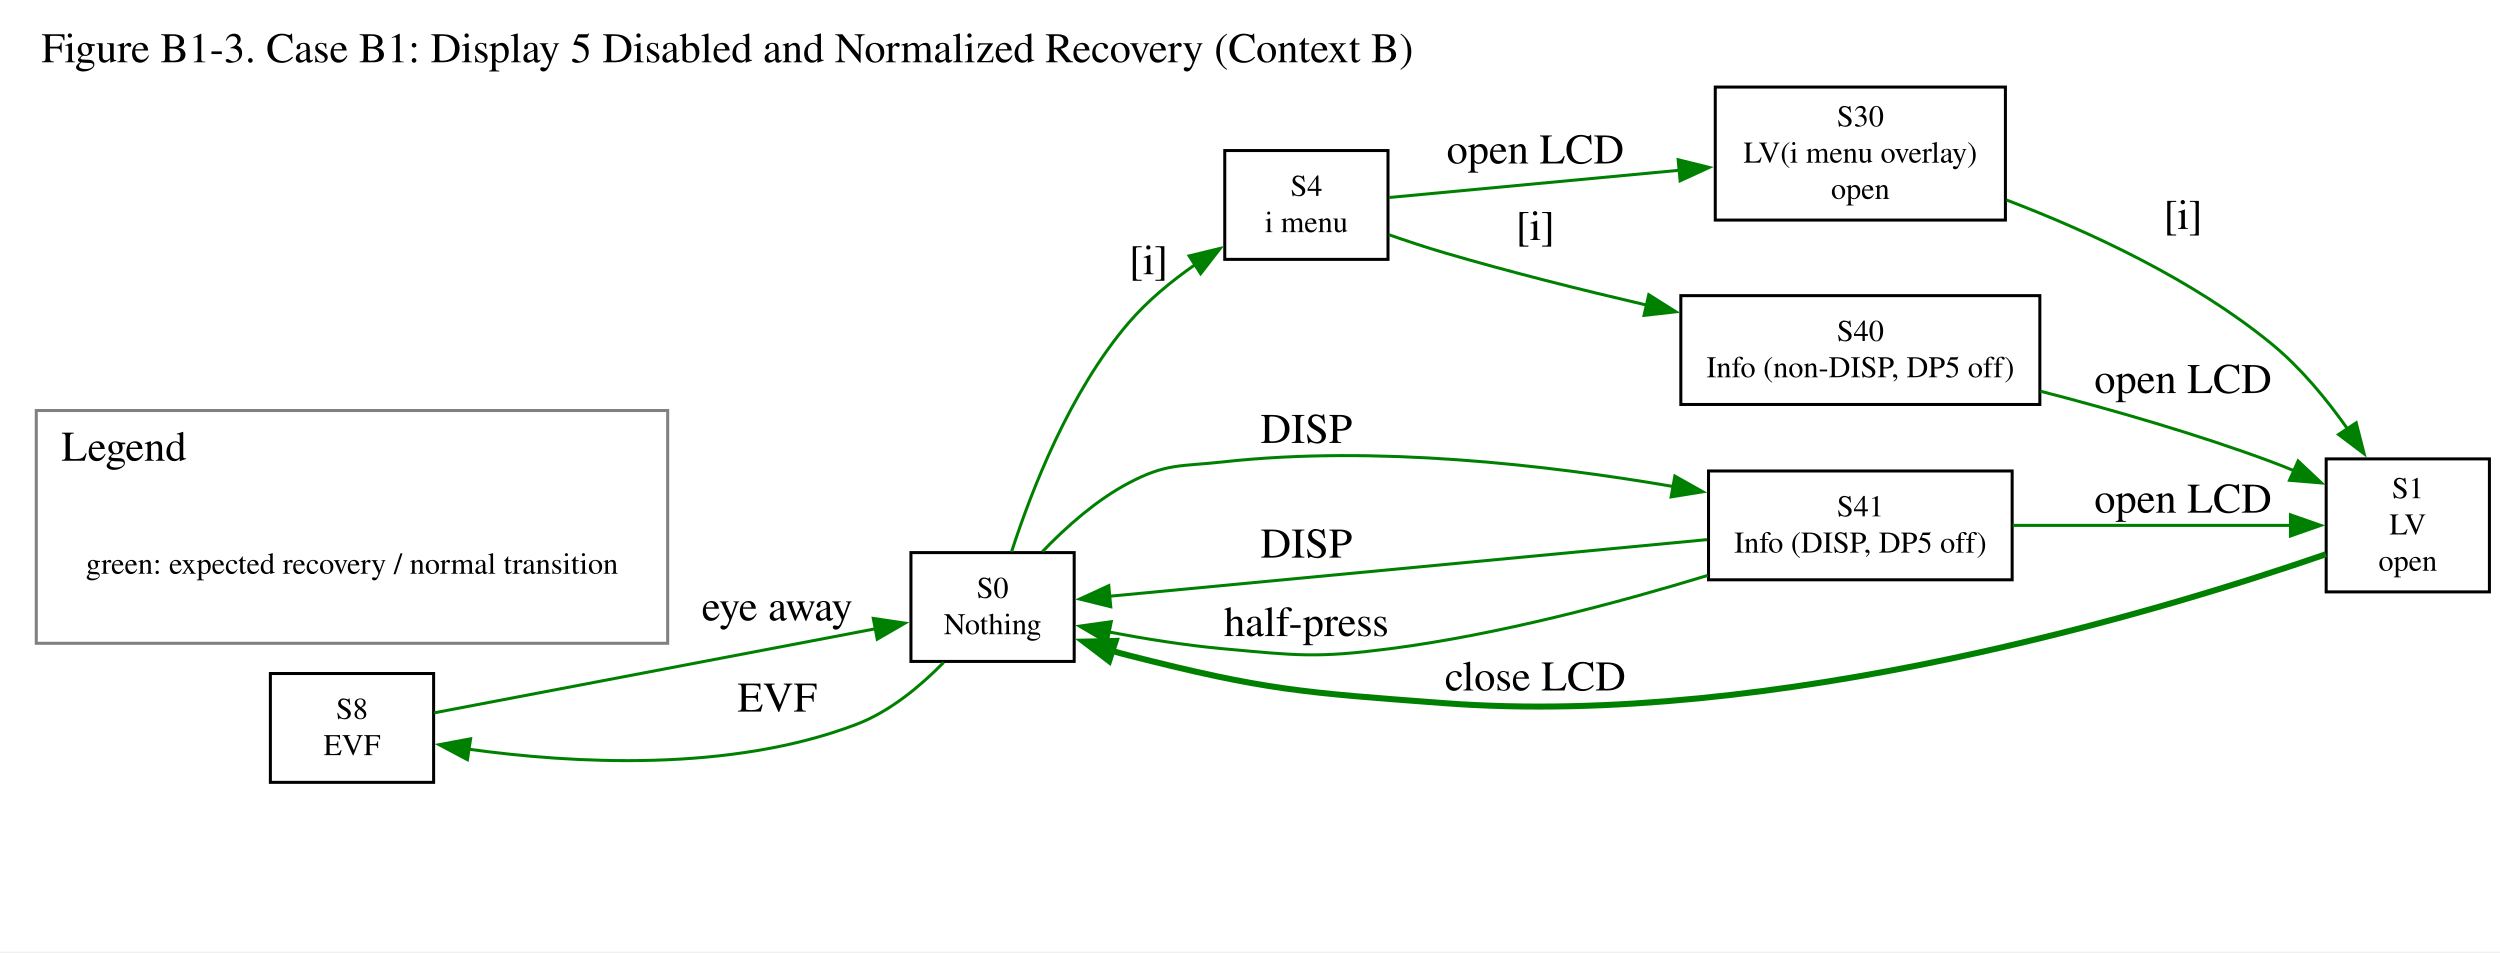
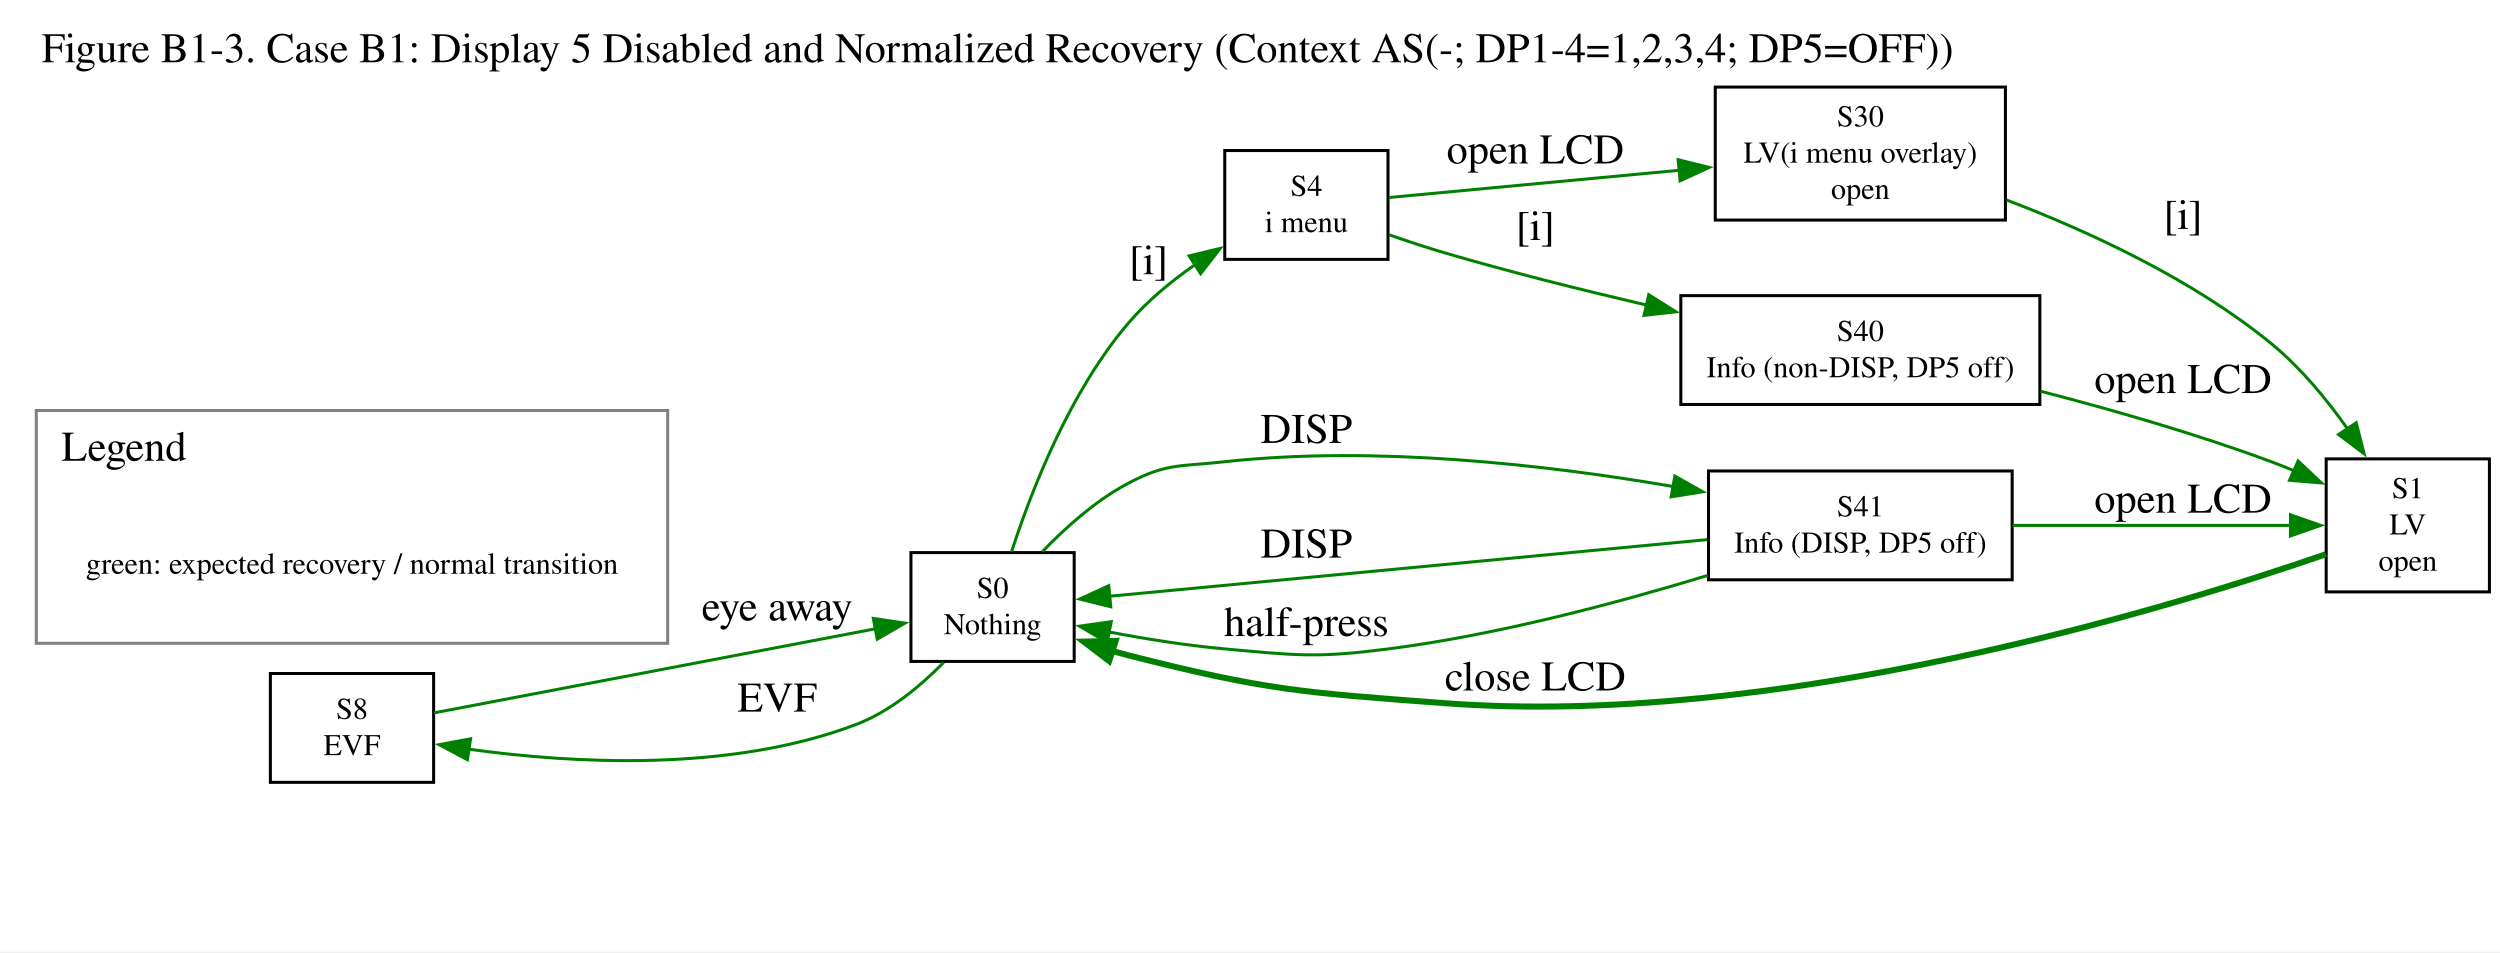
<svg xmlns="http://www.w3.org/2000/svg" width="827pt" height="315pt" viewBox="0.00 0.00 827.00 315.00">
  <g id="graph0" class="graph" transform="scale(1 1) rotate(0) translate(4 310.8)">
    <polygon fill="white" stroke="none" points="-4,4 -4,-310.8 823.5,-310.8 823.5,4 -4,4" />
-     <text xml:space="preserve" text-anchor="middle" x="236.62" y="-290.2" font-family="Times,serif" font-size="14.00">Figure B1-3. Case B1: Display 5 Disabled and Normalized Recovery (Context B)</text>
+     <text xml:space="preserve" text-anchor="middle" x="326" y="-290.2" font-family="Times,serif" font-size="14.00">Figure B1-3. Case B1: Display 5 Disabled and Normalized Recovery (Context AS(-; DP1-4=1,2,3,4; DP5=OFF))</text>
    <g id="clust2" class="cluster">
      <polygon fill="none" stroke="gray" points="8,-98 8,-175 216.87,-175 216.87,-98 8,-98" />
      <text xml:space="preserve" text-anchor="middle" x="36.99" y="-158.4" font-family="Times,serif" font-size="14.00">Legend</text>
    </g>
    <g id="node1" class="node">
      <polygon fill="none" stroke="black" points="139.44,-88 85.44,-88 85.44,-52 139.44,-52 139.44,-88" />
      <text xml:space="preserve" text-anchor="middle" x="112.44" y="-73" font-family="Times,serif" font-size="10.00">S8</text>
      <text xml:space="preserve" text-anchor="middle" x="112.44" y="-61" font-family="Times,serif" font-size="10.00">EVF</text>
    </g>
    <g id="node2" class="node">
      <polygon fill="none" stroke="black" points="351.34,-128 297.34,-128 297.34,-92 351.34,-92 351.34,-128" />
      <text xml:space="preserve" text-anchor="middle" x="324.34" y="-113" font-family="Times,serif" font-size="10.00">S0</text>
      <text xml:space="preserve" text-anchor="middle" x="324.34" y="-101" font-family="Times,serif" font-size="10.00">Nothing</text>
    </g>
    <g id="edge6" class="edge">
      <path fill="none" stroke="green" d="M139.59,-74.99C176.36,-81.99 243.53,-94.79 285.67,-102.82" />
      <polygon fill="green" stroke="green" points="284.88,-106.23 295.36,-104.67 286.19,-99.36 284.88,-106.23" />
      <text xml:space="preserve" text-anchor="middle" x="253.1" y="-105.56" font-family="Times,serif" font-size="14.00">eye away</text>
    </g>
    <g id="node7" class="node">
      <polygon fill="none" stroke="black" points="819.5,-159 765.5,-159 765.5,-115 819.5,-115 819.5,-159" />
      <text xml:space="preserve" text-anchor="middle" x="792.5" y="-146" font-family="Times,serif" font-size="10.00">S1</text>
      <text xml:space="preserve" text-anchor="middle" x="792.5" y="-134" font-family="Times,serif" font-size="10.00">LV</text>
      <text xml:space="preserve" text-anchor="middle" x="792.5" y="-122" font-family="Times,serif" font-size="10.00">open</text>
    </g>
    <g id="edge7" class="edge">
      <path fill="none" stroke="green" d="M308.15,-91.66C300.44,-83.78 290.37,-75.42 279.34,-71.2 237.52,-55.22 185.32,-58.2 150.77,-63.01" />
      <polygon fill="green" stroke="green" points="150.62,-59.49 141.26,-64.46 151.67,-66.41 150.62,-59.49" />
      <text xml:space="preserve" text-anchor="middle" x="253.1" y="-75.4" font-family="Times,serif" font-size="14.00">EVF</text>
    </g>
    <g id="node4" class="node">
      <polygon fill="none" stroke="black" points="455.15,-261 401.15,-261 401.15,-225 455.15,-225 455.15,-261" />
      <text xml:space="preserve" text-anchor="middle" x="428.15" y="-246" font-family="Times,serif" font-size="10.00">S4</text>
      <text xml:space="preserve" text-anchor="middle" x="428.15" y="-234" font-family="Times,serif" font-size="10.00">i menu</text>
    </g>
    <g id="edge9" class="edge">
      <path fill="none" stroke="green" d="M330.62,-128.26C337.17,-148.49 349.89,-181.27 369.34,-204 375.55,-211.26 383.42,-217.75 391.34,-223.26" />
      <polygon fill="green" stroke="green" points="389.36,-226.14 399.66,-228.64 393.17,-220.27 389.36,-226.14" />
      <text xml:space="preserve" text-anchor="middle" x="375.94" y="-220.09" font-family="Times,serif" font-size="14.00">[i]</text>
    </g>
    <g id="node6" class="node">
      <polygon fill="none" stroke="black" points="661.62,-155 561.18,-155 561.18,-119 661.62,-119 661.62,-155" />
      <text xml:space="preserve" text-anchor="middle" x="611.4" y="-140" font-family="Times,serif" font-size="10.00">S41</text>
      <text xml:space="preserve" text-anchor="middle" x="611.4" y="-128" font-family="Times,serif" font-size="10.00">Info (DISP, DP5 off)</text>
    </g>
    <g id="edge1" class="edge">
      <path fill="none" stroke="green" d="M340.81,-128.3C348.58,-136.4 358.62,-145.35 369.34,-151 381.91,-157.63 386.42,-156.43 400.55,-158 450.72,-163.56 507.71,-157.04 549.63,-149.84" />
      <polygon fill="green" stroke="green" points="550.04,-153.32 559.27,-148.12 548.81,-146.43 550.04,-153.32" />
      <text xml:space="preserve" text-anchor="middle" x="428.15" y="-164.28" font-family="Times,serif" font-size="14.00">DISP</text>
    </g>
    <g id="node3" class="node">
      <polygon fill="none" stroke="black" points="659.39,-282 563.41,-282 563.41,-238 659.39,-238 659.39,-282" />
      <text xml:space="preserve" text-anchor="middle" x="611.4" y="-269" font-family="Times,serif" font-size="10.00">S30</text>
      <text xml:space="preserve" text-anchor="middle" x="611.4" y="-257" font-family="Times,serif" font-size="10.00">LV(i menu overlay)</text>
      <text xml:space="preserve" text-anchor="middle" x="611.4" y="-245" font-family="Times,serif" font-size="10.00">open</text>
    </g>
    <g id="edge13" class="edge">
      <path fill="none" stroke="green" d="M659.78,-244.63C687.32,-234.13 721.59,-218.26 747.5,-197 757.11,-189.11 765.71,-178.68 772.71,-168.72" />
      <polygon fill="green" stroke="green" points="775.43,-170.95 778.06,-160.68 769.6,-167.07 775.43,-170.95" />
      <text xml:space="preserve" text-anchor="middle" x="718.14" y="-235.08" font-family="Times,serif" font-size="14.00">[i]</text>
    </g>
    <g id="edge12" class="edge">
      <path fill="none" stroke="green" d="M455.51,-245.47C480.62,-247.83 519.31,-251.46 551.74,-254.5" />
      <polygon fill="green" stroke="green" points="551.13,-257.96 561.41,-255.41 551.78,-250.99 551.13,-257.96" />
      <text xml:space="preserve" text-anchor="middle" x="503.88" y="-256.72" font-family="Times,serif" font-size="14.00">open LCD</text>
    </g>
    <g id="node5" class="node">
      <polygon fill="none" stroke="black" points="670.78,-213 552.02,-213 552.02,-177 670.78,-177 670.78,-213" />
      <text xml:space="preserve" text-anchor="middle" x="611.4" y="-198" font-family="Times,serif" font-size="10.00">S40</text>
      <text xml:space="preserve" text-anchor="middle" x="611.4" y="-186" font-family="Times,serif" font-size="10.00">Info (non-DISP, DP5 off)</text>
    </g>
    <g id="edge10" class="edge">
      <path fill="none" stroke="green" d="M455.41,-233.16C461.4,-231.07 467.76,-228.96 473.75,-227.2 495.36,-220.85 519.17,-214.89 540.77,-209.86" />
      <polygon fill="green" stroke="green" points="541.41,-213.31 550.38,-207.66 539.85,-206.48 541.41,-213.31" />
      <text xml:space="preserve" text-anchor="middle" x="503.88" y="-231.4" font-family="Times,serif" font-size="14.00">[i]</text>
    </g>
    <g id="edge11" class="edge">
      <path fill="none" stroke="green" d="M670.97,-181.39C694.99,-175.18 722.88,-167.16 747.5,-158 749.97,-157.08 752.5,-156.07 755.03,-155.01" />
      <polygon fill="green" stroke="green" points="756.21,-158.31 763.92,-151.05 753.36,-151.92 756.21,-158.31" />
      <text xml:space="preserve" text-anchor="middle" x="718.14" y="-180.78" font-family="Times,serif" font-size="14.00">open LCD</text>
    </g>
    <g id="edge2" class="edge">
      <path fill="none" stroke="green" d="M560.68,-132.29C504.37,-126.96 413.86,-118.38 363.06,-113.57" />
      <polygon fill="green" stroke="green" points="363.44,-110.09 353.15,-112.63 362.78,-117.06 363.44,-110.09" />
      <text xml:space="preserve" text-anchor="middle" x="428.15" y="-126.35" font-family="Times,serif" font-size="14.00">DISP</text>
    </g>
    <g id="edge4" class="edge">
      <path fill="none" stroke="green" d="M560.9,-120.45C530.87,-111.29 491.55,-100.84 455.75,-96.2 431.42,-93.04 424.98,-93.98 400.55,-96.2 388.13,-97.33 374.69,-99.49 362.66,-101.77" />
      <polygon fill="green" stroke="green" points="362.24,-98.29 353.11,-103.67 363.6,-105.15 362.24,-98.29" />
      <text xml:space="preserve" text-anchor="middle" x="428.15" y="-100.4" font-family="Times,serif" font-size="14.00">half-press</text>
    </g>
    <g id="edge3" class="edge">
      <path fill="none" stroke="green" d="M661.81,-137C690.95,-137 727.22,-137 753.99,-137" />
      <polygon fill="green" stroke="green" points="753.69,-140.5 763.69,-137 753.69,-133.5 753.69,-140.5" />
      <text xml:space="preserve" text-anchor="middle" x="718.14" y="-141.2" font-family="Times,serif" font-size="14.00">open LCD</text>
    </g>
    <g id="edge5" class="edge">
      <path fill="none" stroke="green" stroke-width="2" d="M765.39,-127.46C711.41,-108.8 583.4,-69.95 473.75,-78.2 426.95,-81.72 414.82,-82.41 369.34,-94 367.51,-94.46 365.66,-94.97 363.8,-95.52" />
      <polygon fill="green" stroke="green" stroke-width="2" points="362.9,-92.13 354.47,-98.55 365.06,-98.79 362.9,-92.13" />
      <text xml:space="preserve" text-anchor="middle" x="503.88" y="-82.4" font-family="Times,serif" font-size="14.00">close LCD</text>
    </g>
    <g id="node8" class="node">
      <text xml:space="preserve" text-anchor="middle" x="112.44" y="-121" font-family="Times,serif" font-size="10.00">green: expected recovery / normal transition</text>
    </g>
  </g>
</svg>
